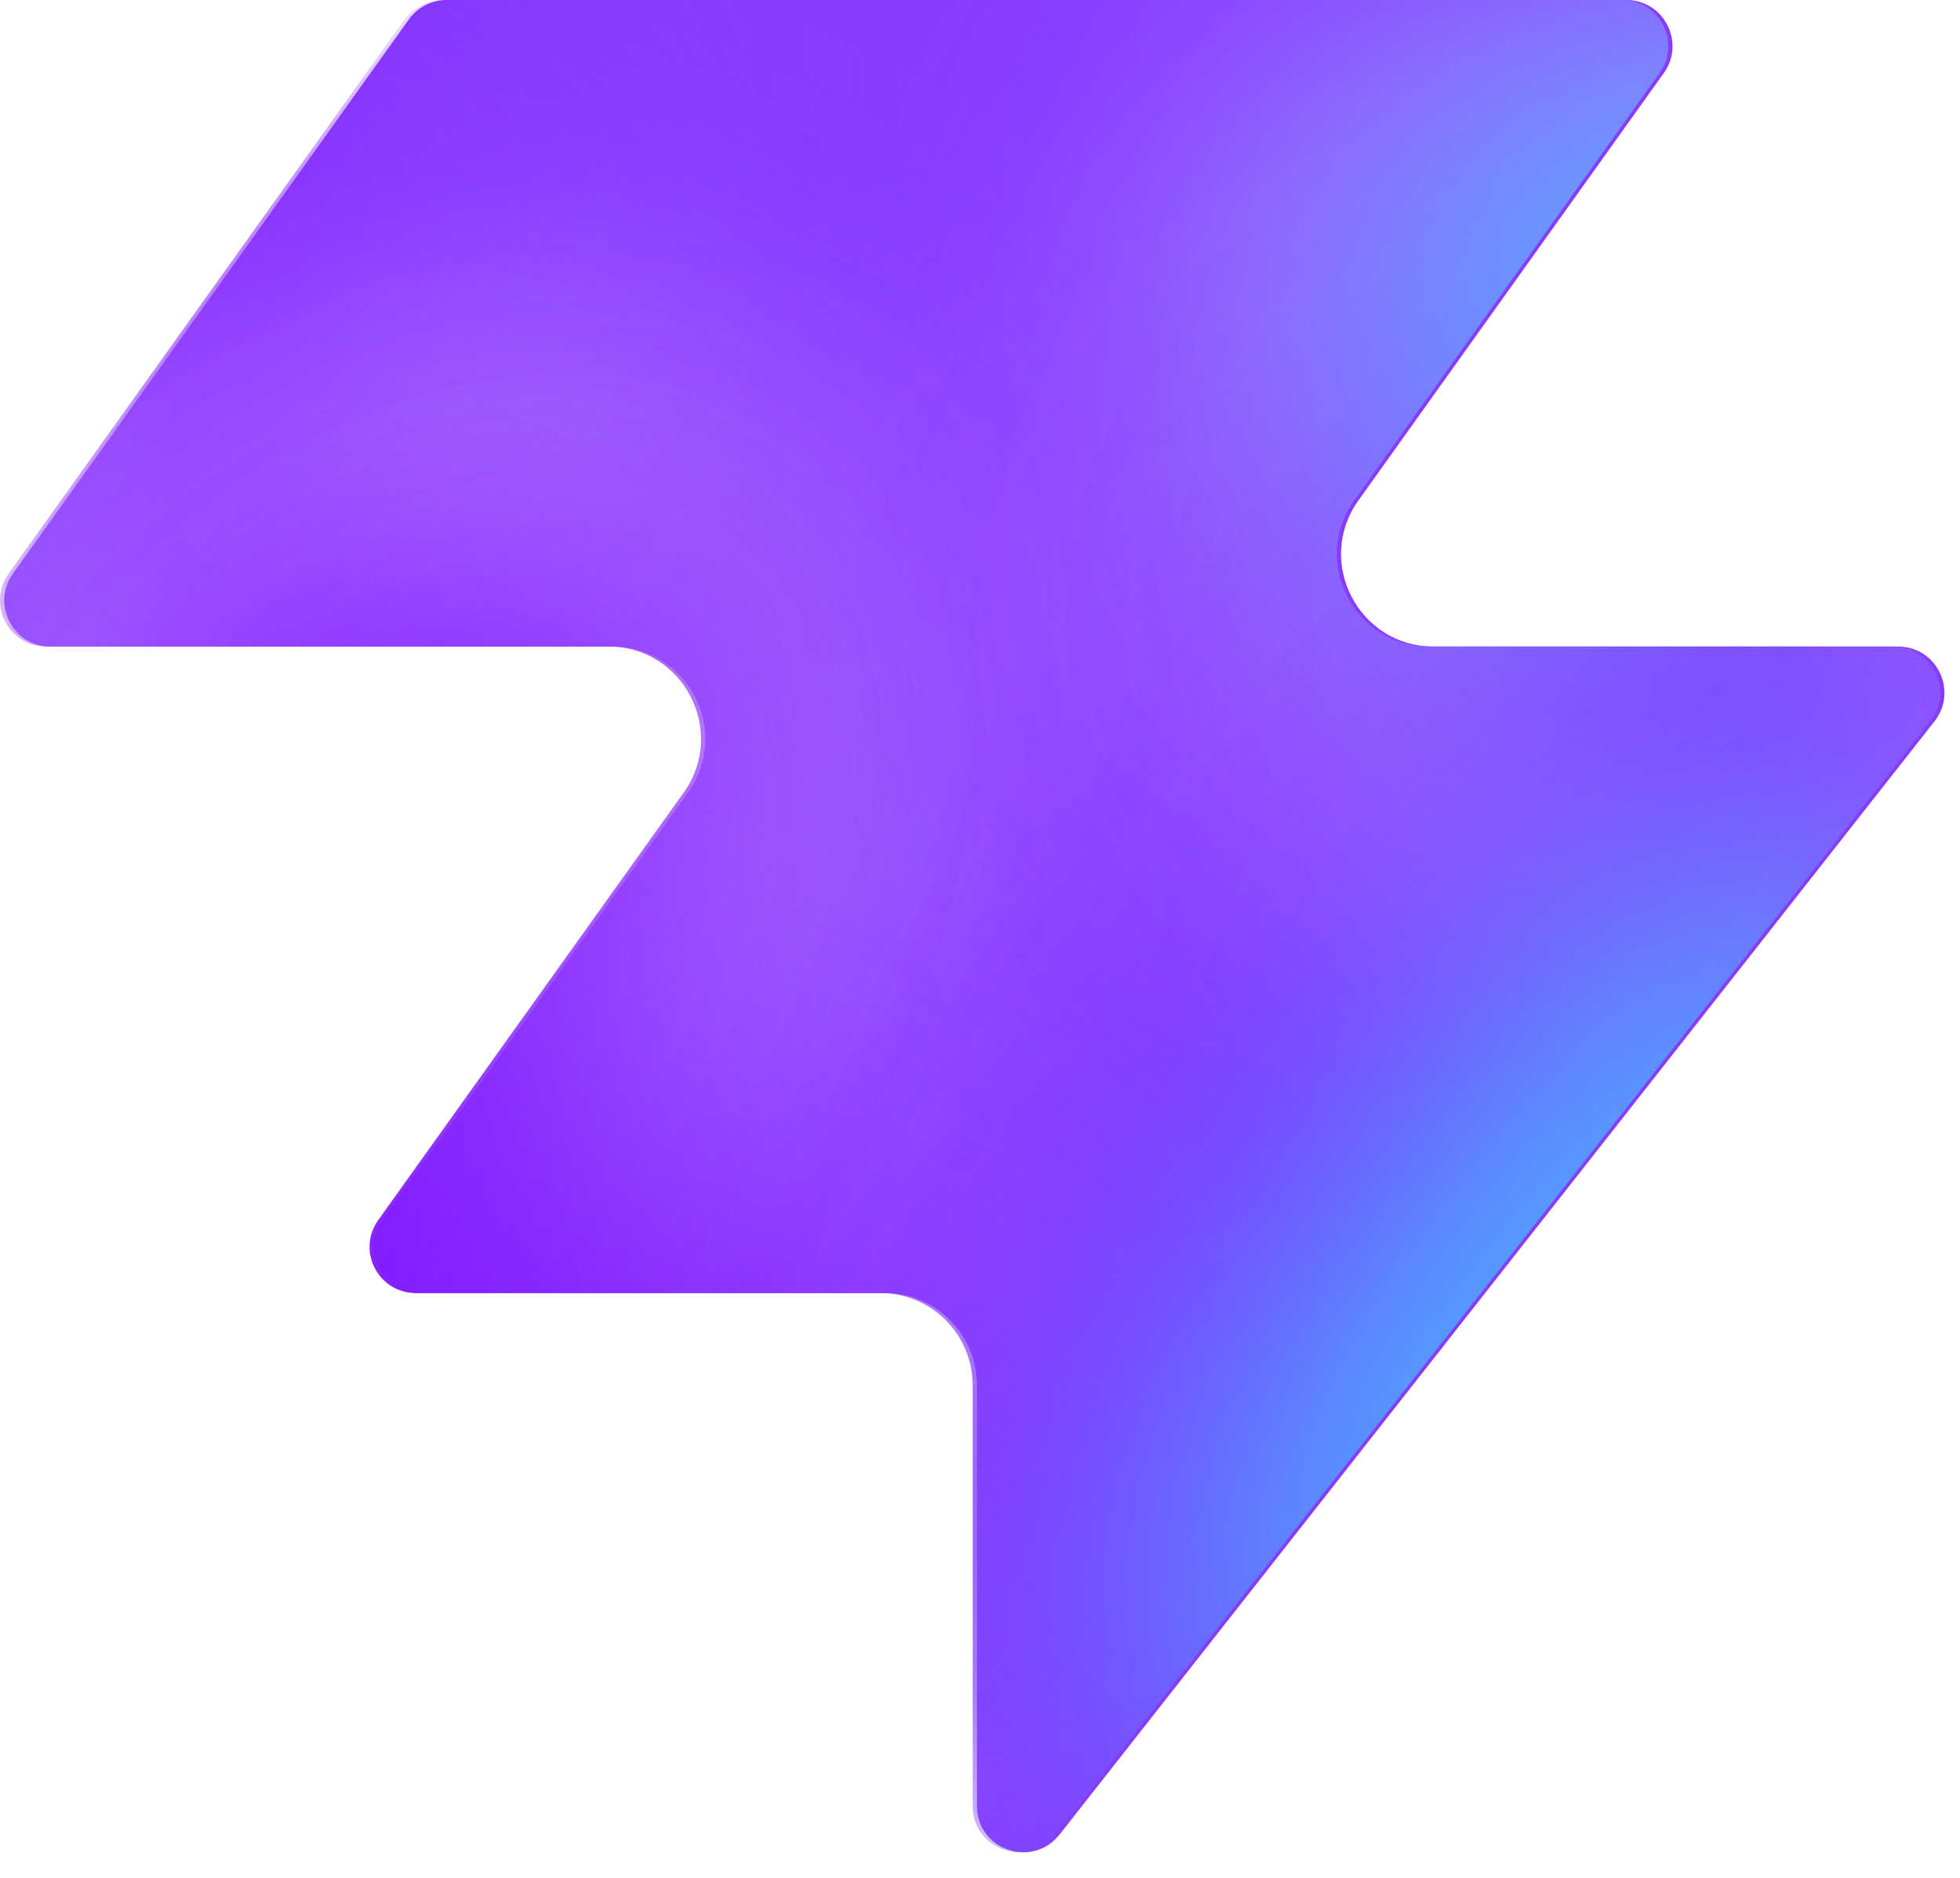
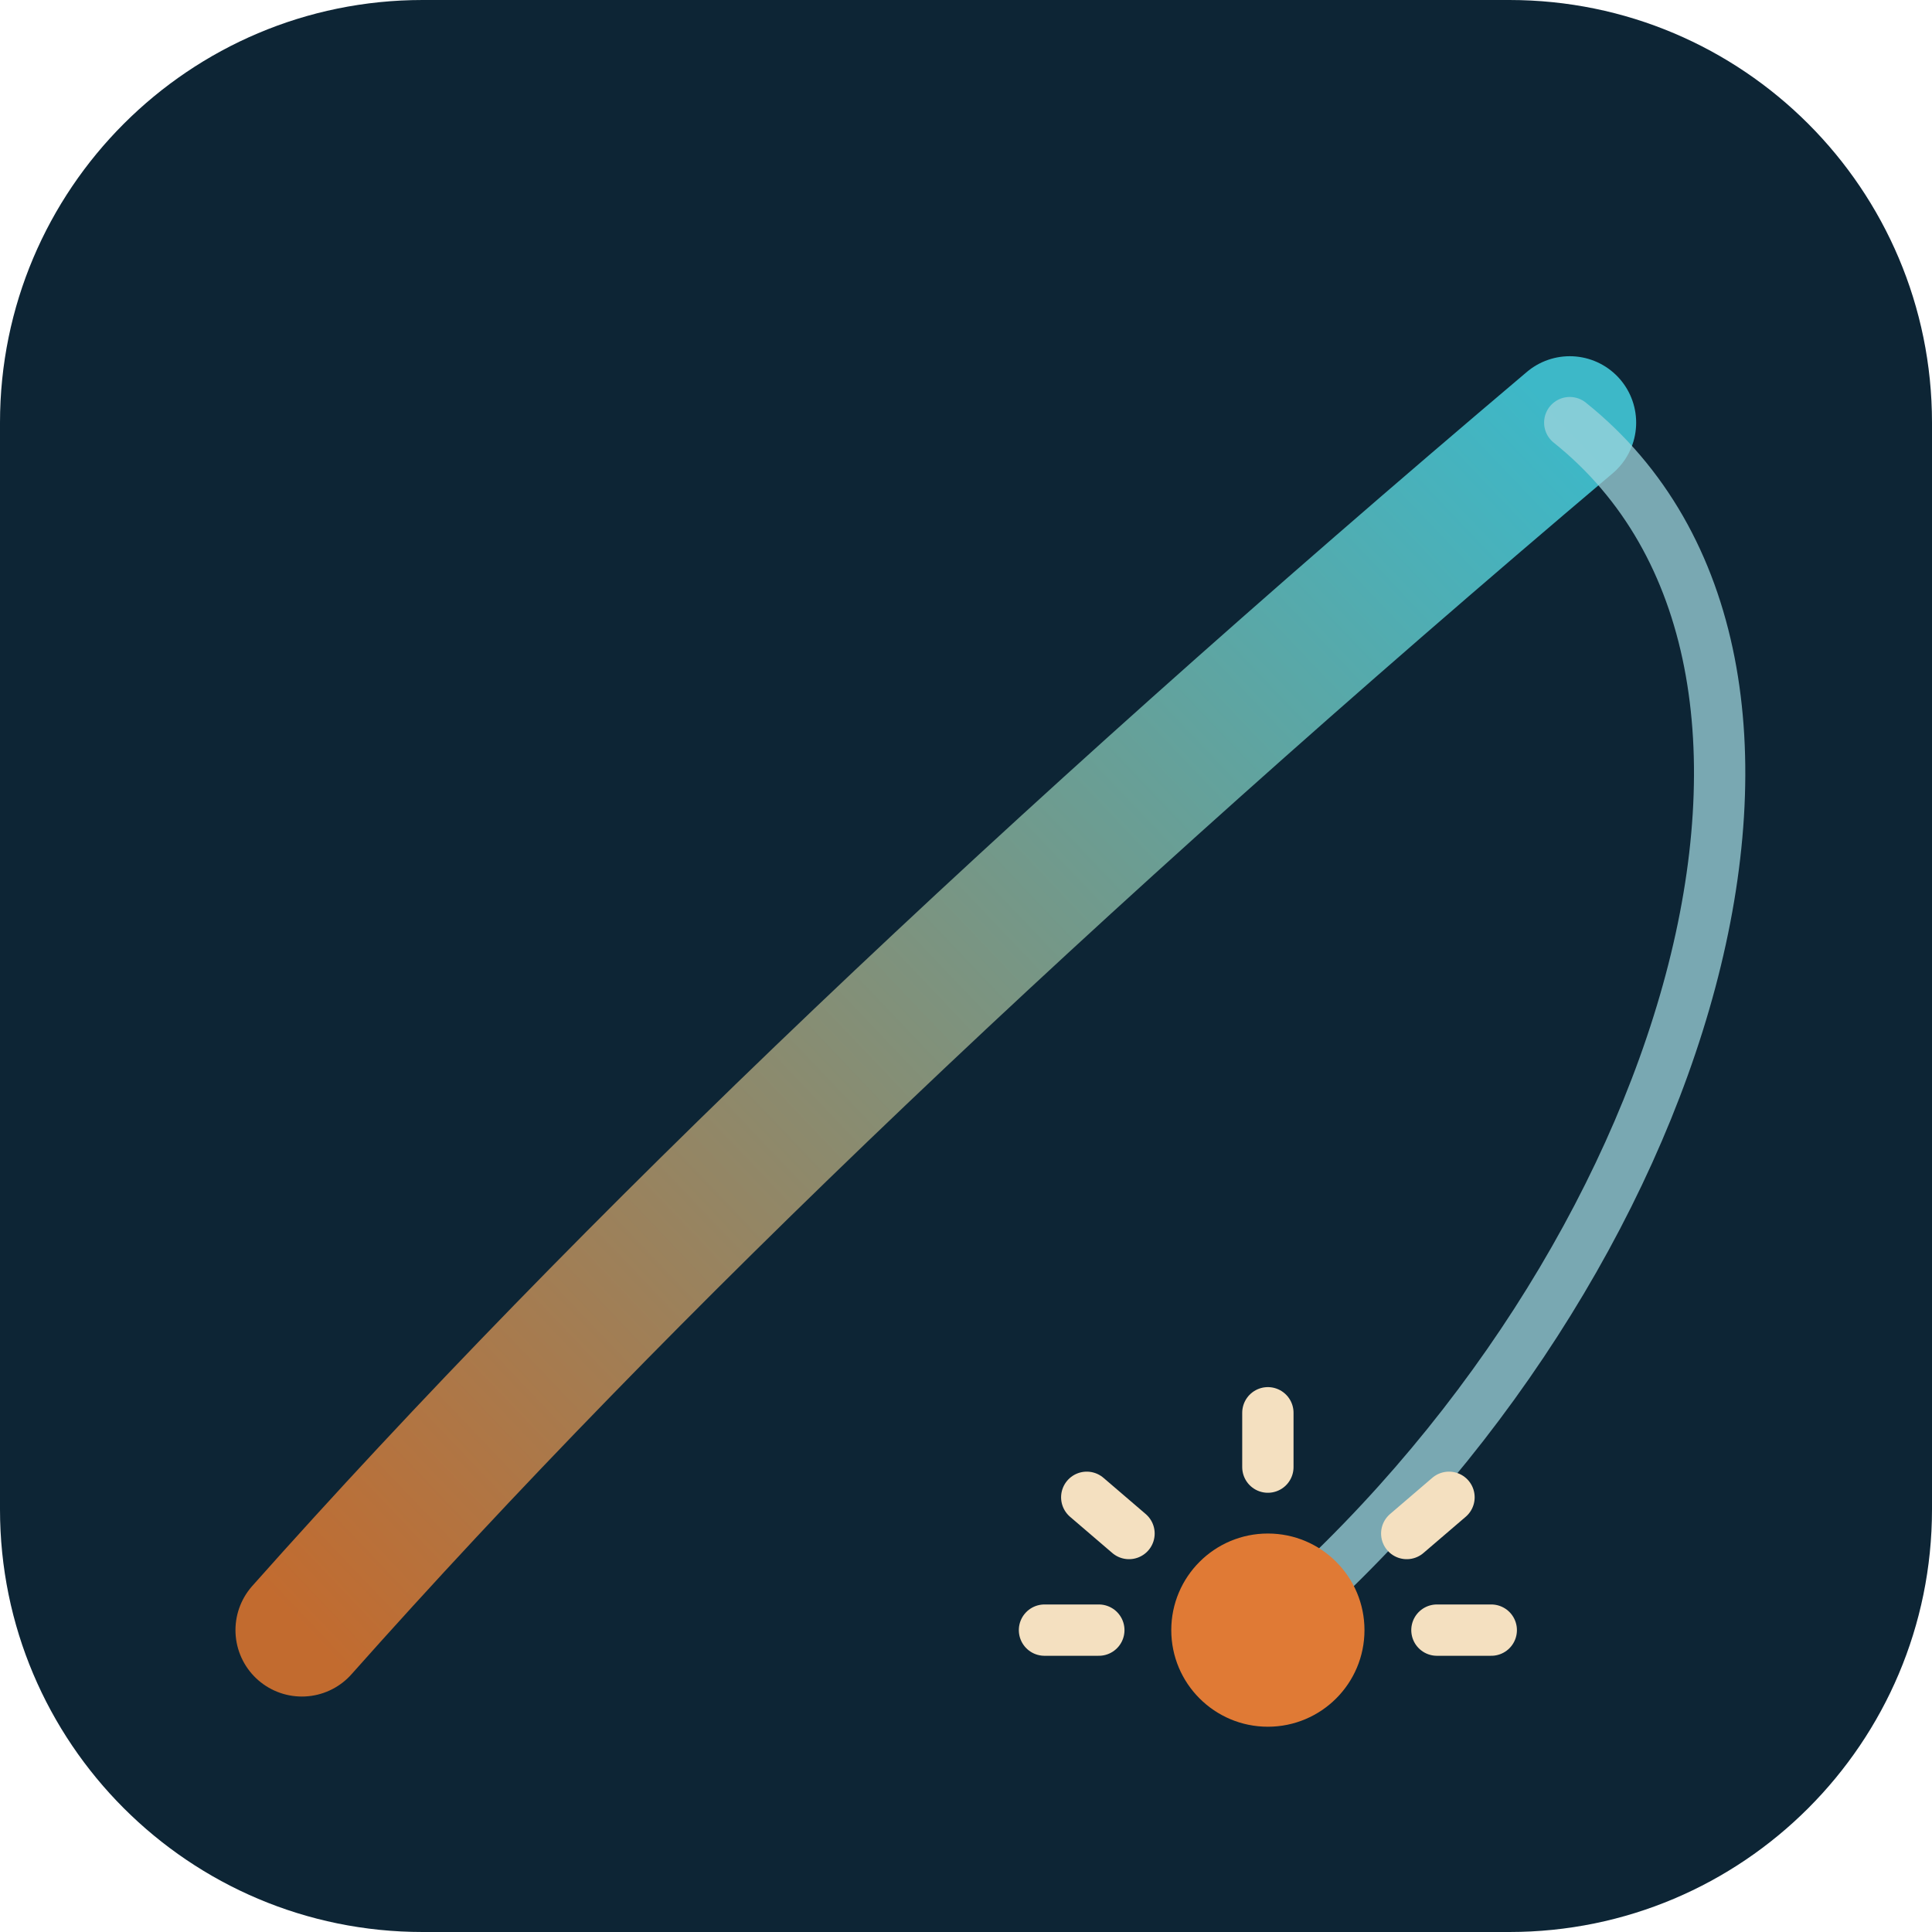
- <svg xmlns="http://www.w3.org/2000/svg" width="48" height="46" fill="none" viewBox="0 0 48 46">
-   <path fill="#863bff" d="M25.946 44.938c-.664.845-2.021.375-2.021-.698V33.937a2.26 2.26 0 0 0-2.262-2.262H10.287c-.92 0-1.456-1.04-.92-1.788l7.48-10.471c1.07-1.497 0-3.578-1.842-3.578H1.237c-.92 0-1.456-1.04-.92-1.788L10.013.474c.214-.297.556-.474.92-.474h28.894c.92 0 1.456 1.04.92 1.788l-7.48 10.471c-1.07 1.498 0 3.579 1.842 3.579h11.377c.943 0 1.473 1.088.89 1.83L25.947 44.94z" style="fill:#863bff;fill:color(display-p3 .525 .23 1);fill-opacity:1" />
-   <mask id="a" width="48" height="46" x="0" y="0" maskUnits="userSpaceOnUse" style="mask-type:alpha">
-     <path fill="#000" d="M25.842 44.938c-.664.844-2.021.375-2.021-.698V33.937a2.26 2.26 0 0 0-2.262-2.262H10.183c-.92 0-1.456-1.04-.92-1.788l7.48-10.471c1.07-1.498 0-3.579-1.842-3.579H1.133c-.92 0-1.456-1.04-.92-1.787L9.91.473c.214-.297.556-.474.92-.474h28.894c.92 0 1.456 1.04.92 1.788l-7.48 10.471c-1.07 1.498 0 3.578 1.842 3.578h11.377c.943 0 1.473 1.088.89 1.832L25.843 44.94z" style="fill:#000;fill-opacity:1" />
-   </mask>
-   <g mask="url(#a)">
-     <g filter="url(#b)">
-       <ellipse cx="5.508" cy="14.704" fill="#ede6ff" rx="5.508" ry="14.704" style="fill:#ede6ff;fill:color(display-p3 .927 .903 1);fill-opacity:1" transform="matrix(.00324 1 1 -.00324 -4.47 31.516)" />
-     </g>
-     <g filter="url(#c)">
-       <ellipse cx="10.399" cy="29.851" fill="#ede6ff" rx="10.399" ry="29.851" style="fill:#ede6ff;fill:color(display-p3 .927 .903 1);fill-opacity:1" transform="matrix(.00324 1 1 -.00324 -39.328 7.883)" />
-     </g>
-     <g filter="url(#d)">
-       <ellipse cx="5.508" cy="30.487" fill="#7e14ff" rx="5.508" ry="30.487" style="fill:#7e14ff;fill:color(display-p3 .492 .077 1);fill-opacity:1" transform="rotate(89.814 -25.913 -14.639)scale(1 -1)" />
-     </g>
-     <g filter="url(#e)">
-       <ellipse cx="5.508" cy="30.599" fill="#7e14ff" rx="5.508" ry="30.599" style="fill:#7e14ff;fill:color(display-p3 .492 .077 1);fill-opacity:1" transform="rotate(89.814 -32.644 -3.334)scale(1 -1)" />
-     </g>
-     <g filter="url(#f)">
-       <ellipse cx="5.508" cy="30.599" fill="#7e14ff" rx="5.508" ry="30.599" style="fill:#7e14ff;fill:color(display-p3 .492 .077 1);fill-opacity:1" transform="matrix(.00324 1 1 -.00324 -34.34 30.47)" />
-     </g>
-     <g filter="url(#g)">
-       <ellipse cx="14.072" cy="22.078" fill="#ede6ff" rx="14.072" ry="22.078" style="fill:#ede6ff;fill:color(display-p3 .927 .903 1);fill-opacity:1" transform="rotate(93.35 24.506 48.493)scale(-1 1)" />
-     </g>
-     <g filter="url(#h)">
-       <ellipse cx="3.47" cy="21.501" fill="#7e14ff" rx="3.47" ry="21.501" style="fill:#7e14ff;fill:color(display-p3 .492 .077 1);fill-opacity:1" transform="rotate(89.009 28.708 47.59)scale(-1 1)" />
-     </g>
-     <g filter="url(#i)">
-       <ellipse cx="3.47" cy="21.501" fill="#7e14ff" rx="3.47" ry="21.501" style="fill:#7e14ff;fill:color(display-p3 .492 .077 1);fill-opacity:1" transform="rotate(89.009 28.708 47.59)scale(-1 1)" />
-     </g>
-     <g filter="url(#j)">
-       <ellipse cx=".387" cy="8.972" fill="#7e14ff" rx="4.407" ry="29.108" style="fill:#7e14ff;fill:color(display-p3 .492 .077 1);fill-opacity:1" transform="rotate(39.51 .387 8.972)" />
-     </g>
-     <g filter="url(#k)">
-       <ellipse cx="47.523" cy="-6.092" fill="#7e14ff" rx="4.407" ry="29.108" style="fill:#7e14ff;fill:color(display-p3 .492 .077 1);fill-opacity:1" transform="rotate(37.892 47.523 -6.092)" />
-     </g>
-     <g filter="url(#l)">
-       <ellipse cx="41.412" cy="6.333" fill="#47bfff" rx="5.971" ry="9.665" style="fill:#47bfff;fill:color(display-p3 .28 .748 1);fill-opacity:1" transform="rotate(37.892 41.412 6.333)" />
-     </g>
-     <g filter="url(#m)">
-       <ellipse cx="-1.879" cy="38.332" fill="#7e14ff" rx="4.407" ry="29.108" style="fill:#7e14ff;fill:color(display-p3 .492 .077 1);fill-opacity:1" transform="rotate(37.892 -1.88 38.332)" />
-     </g>
-     <g filter="url(#n)">
-       <ellipse cx="-1.879" cy="38.332" fill="#7e14ff" rx="4.407" ry="29.108" style="fill:#7e14ff;fill:color(display-p3 .492 .077 1);fill-opacity:1" transform="rotate(37.892 -1.88 38.332)" />
-     </g>
-     <g filter="url(#o)">
-       <ellipse cx="35.651" cy="29.907" fill="#7e14ff" rx="4.407" ry="29.108" style="fill:#7e14ff;fill:color(display-p3 .492 .077 1);fill-opacity:1" transform="rotate(37.892 35.651 29.907)" />
-     </g>
-     <g filter="url(#p)">
-       <ellipse cx="38.418" cy="32.4" fill="#47bfff" rx="5.971" ry="15.297" style="fill:#47bfff;fill:color(display-p3 .28 .748 1);fill-opacity:1" transform="rotate(37.892 38.418 32.4)" />
-     </g>
+ <svg xmlns="http://www.w3.org/2000/svg" viewBox="0 0 32 32" fill="none">
+   <rect width="32" height="32" rx="7" fill="#0d2535" />
+   <defs>
+     <linearGradient id="rod" x1="5" y1="27" x2="26" y2="7" gradientUnits="userSpaceOnUse">
+       <stop offset="0%" stop-color="#c26b2f" />
+       <stop offset="100%" stop-color="#3db8c8" />
+     </linearGradient>
+   </defs>
+   <path d="M5 27Q13 18 26 7" stroke="url(#rod)" stroke-width="2.2" stroke-linecap="round" />
+   <path d="M26 7C31 11 28 21 21 27" stroke="#9dd4dc" stroke-width="0.85" stroke-linecap="round" opacity="0.75" />
+   <circle cx="21" cy="27" r="1.6" fill="#e07a35" />
+   <g stroke="#f4e0c0" stroke-width="0.85" stroke-linecap="round">
+     <line x1="21" y1="24.3" x2="21" y2="23.4" />
+     <line x1="23.3" y1="25.4" x2="24.0" y2="24.8" />
+     <line x1="18.7" y1="25.4" x2="18.0" y2="24.8" />
+     <line x1="23.8" y1="27.0" x2="24.7" y2="27.0" />
+     <line x1="18.2" y1="27.0" x2="17.3" y2="27.0" />
  </g>
-   <defs>
-     <filter id="b" width="60.045" height="41.654" x="-19.77" y="16.149" color-interpolation-filters="sRGB" filterUnits="userSpaceOnUse">
-       <feFlood flood-opacity="0" result="BackgroundImageFix" />
-       <feBlend in="SourceGraphic" in2="BackgroundImageFix" result="shape" />
-       <feGaussianBlur result="effect1_foregroundBlur_2002_17158" stdDeviation="7.659" />
-     </filter>
-     <filter id="c" width="90.34" height="51.437" x="-54.613" y="-7.533" color-interpolation-filters="sRGB" filterUnits="userSpaceOnUse">
-       <feFlood flood-opacity="0" result="BackgroundImageFix" />
-       <feBlend in="SourceGraphic" in2="BackgroundImageFix" result="shape" />
-       <feGaussianBlur result="effect1_foregroundBlur_2002_17158" stdDeviation="7.659" />
-     </filter>
-     <filter id="d" width="79.355" height="29.4" x="-49.64" y="2.03" color-interpolation-filters="sRGB" filterUnits="userSpaceOnUse">
-       <feFlood flood-opacity="0" result="BackgroundImageFix" />
-       <feBlend in="SourceGraphic" in2="BackgroundImageFix" result="shape" />
-       <feGaussianBlur result="effect1_foregroundBlur_2002_17158" stdDeviation="4.596" />
-     </filter>
-     <filter id="e" width="79.579" height="29.4" x="-45.045" y="20.029" color-interpolation-filters="sRGB" filterUnits="userSpaceOnUse">
-       <feFlood flood-opacity="0" result="BackgroundImageFix" />
-       <feBlend in="SourceGraphic" in2="BackgroundImageFix" result="shape" />
-       <feGaussianBlur result="effect1_foregroundBlur_2002_17158" stdDeviation="4.596" />
-     </filter>
-     <filter id="f" width="79.579" height="29.4" x="-43.513" y="21.178" color-interpolation-filters="sRGB" filterUnits="userSpaceOnUse">
-       <feFlood flood-opacity="0" result="BackgroundImageFix" />
-       <feBlend in="SourceGraphic" in2="BackgroundImageFix" result="shape" />
-       <feGaussianBlur result="effect1_foregroundBlur_2002_17158" stdDeviation="4.596" />
-     </filter>
-     <filter id="g" width="74.749" height="58.852" x="15.756" y="-17.901" color-interpolation-filters="sRGB" filterUnits="userSpaceOnUse">
-       <feFlood flood-opacity="0" result="BackgroundImageFix" />
-       <feBlend in="SourceGraphic" in2="BackgroundImageFix" result="shape" />
-       <feGaussianBlur result="effect1_foregroundBlur_2002_17158" stdDeviation="7.659" />
-     </filter>
-     <filter id="h" width="61.377" height="25.362" x="23.548" y="2.284" color-interpolation-filters="sRGB" filterUnits="userSpaceOnUse">
-       <feFlood flood-opacity="0" result="BackgroundImageFix" />
-       <feBlend in="SourceGraphic" in2="BackgroundImageFix" result="shape" />
-       <feGaussianBlur result="effect1_foregroundBlur_2002_17158" stdDeviation="4.596" />
-     </filter>
-     <filter id="i" width="61.377" height="25.362" x="23.548" y="2.284" color-interpolation-filters="sRGB" filterUnits="userSpaceOnUse">
-       <feFlood flood-opacity="0" result="BackgroundImageFix" />
-       <feBlend in="SourceGraphic" in2="BackgroundImageFix" result="shape" />
-       <feGaussianBlur result="effect1_foregroundBlur_2002_17158" stdDeviation="4.596" />
-     </filter>
-     <filter id="j" width="56.045" height="63.649" x="-27.636" y="-22.853" color-interpolation-filters="sRGB" filterUnits="userSpaceOnUse">
-       <feFlood flood-opacity="0" result="BackgroundImageFix" />
-       <feBlend in="SourceGraphic" in2="BackgroundImageFix" result="shape" />
-       <feGaussianBlur result="effect1_foregroundBlur_2002_17158" stdDeviation="4.596" />
-     </filter>
-     <filter id="k" width="54.814" height="64.646" x="20.116" y="-38.415" color-interpolation-filters="sRGB" filterUnits="userSpaceOnUse">
-       <feFlood flood-opacity="0" result="BackgroundImageFix" />
-       <feBlend in="SourceGraphic" in2="BackgroundImageFix" result="shape" />
-       <feGaussianBlur result="effect1_foregroundBlur_2002_17158" stdDeviation="4.596" />
-     </filter>
-     <filter id="l" width="33.541" height="35.313" x="24.641" y="-11.323" color-interpolation-filters="sRGB" filterUnits="userSpaceOnUse">
-       <feFlood flood-opacity="0" result="BackgroundImageFix" />
-       <feBlend in="SourceGraphic" in2="BackgroundImageFix" result="shape" />
-       <feGaussianBlur result="effect1_foregroundBlur_2002_17158" stdDeviation="4.596" />
-     </filter>
-     <filter id="m" width="54.814" height="64.646" x="-29.286" y="6.009" color-interpolation-filters="sRGB" filterUnits="userSpaceOnUse">
-       <feFlood flood-opacity="0" result="BackgroundImageFix" />
-       <feBlend in="SourceGraphic" in2="BackgroundImageFix" result="shape" />
-       <feGaussianBlur result="effect1_foregroundBlur_2002_17158" stdDeviation="4.596" />
-     </filter>
-     <filter id="n" width="54.814" height="64.646" x="-29.286" y="6.009" color-interpolation-filters="sRGB" filterUnits="userSpaceOnUse">
-       <feFlood flood-opacity="0" result="BackgroundImageFix" />
-       <feBlend in="SourceGraphic" in2="BackgroundImageFix" result="shape" />
-       <feGaussianBlur result="effect1_foregroundBlur_2002_17158" stdDeviation="4.596" />
-     </filter>
-     <filter id="o" width="54.814" height="64.646" x="8.244" y="-2.416" color-interpolation-filters="sRGB" filterUnits="userSpaceOnUse">
-       <feFlood flood-opacity="0" result="BackgroundImageFix" />
-       <feBlend in="SourceGraphic" in2="BackgroundImageFix" result="shape" />
-       <feGaussianBlur result="effect1_foregroundBlur_2002_17158" stdDeviation="4.596" />
-     </filter>
-     <filter id="p" width="39.409" height="43.623" x="18.713" y="10.588" color-interpolation-filters="sRGB" filterUnits="userSpaceOnUse">
-       <feFlood flood-opacity="0" result="BackgroundImageFix" />
-       <feBlend in="SourceGraphic" in2="BackgroundImageFix" result="shape" />
-       <feGaussianBlur result="effect1_foregroundBlur_2002_17158" stdDeviation="4.596" />
-     </filter>
-   </defs>
</svg>
